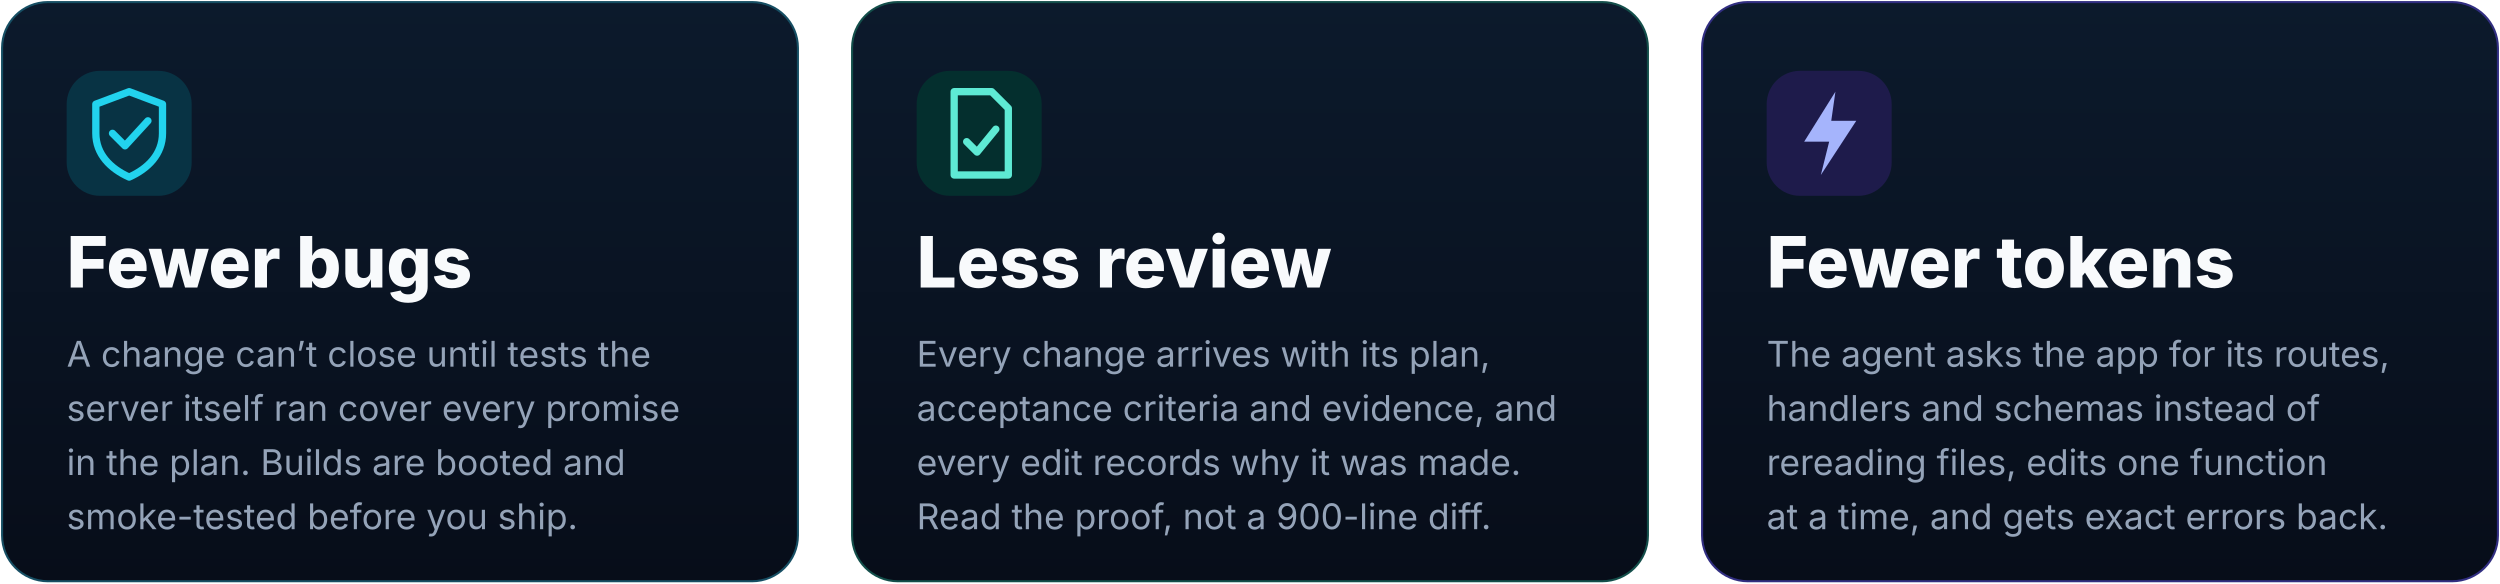
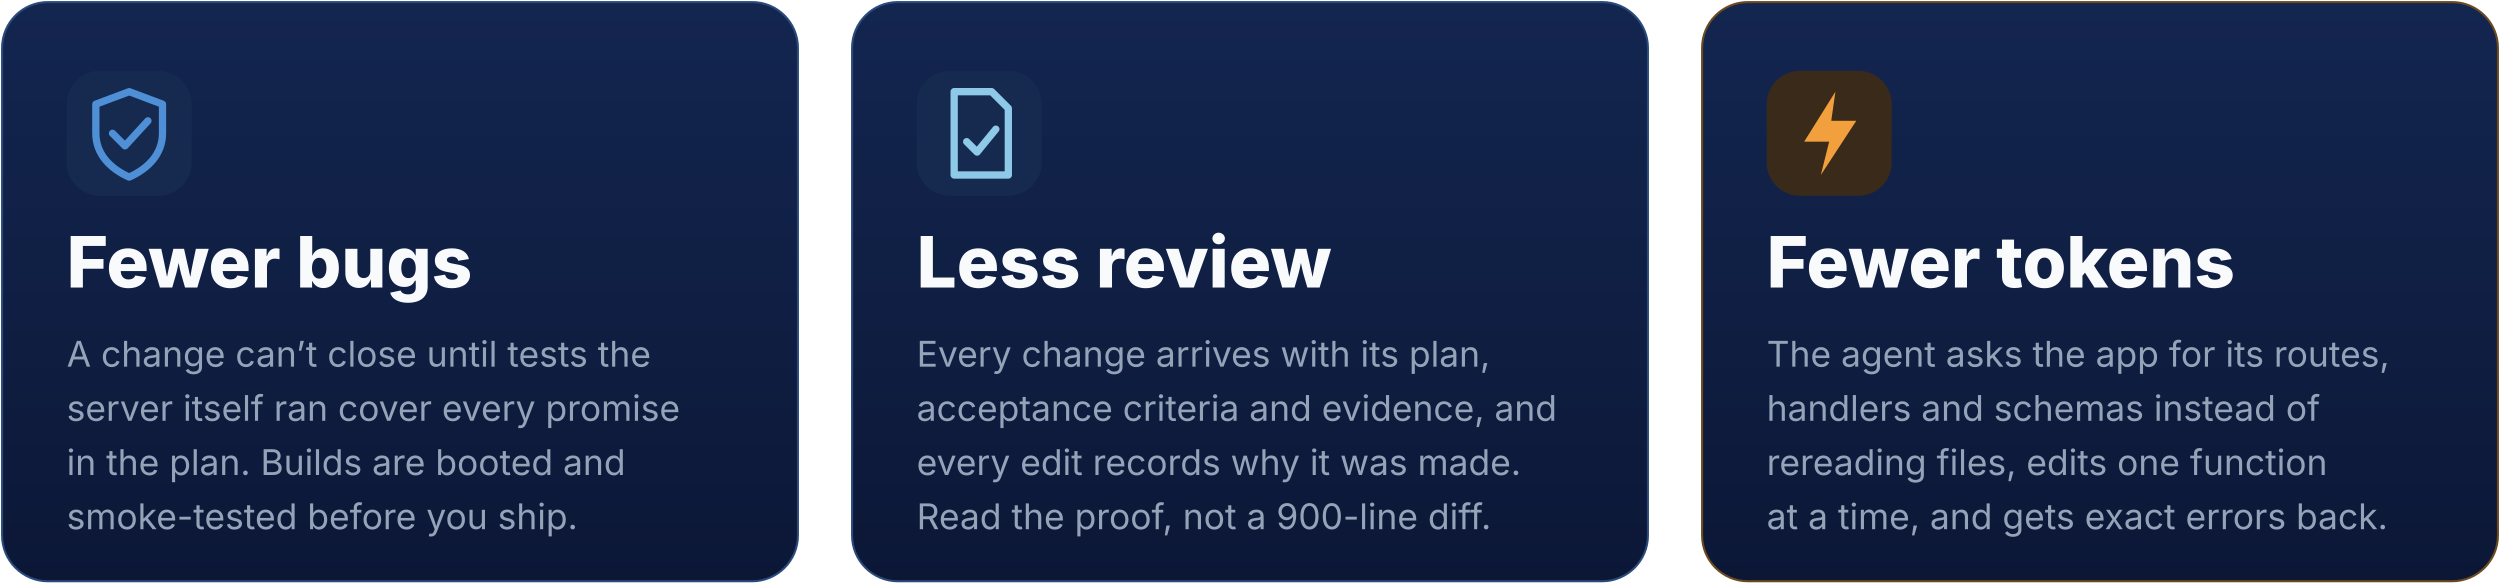
<svg xmlns="http://www.w3.org/2000/svg" width="1200" height="280" viewBox="0 0 1200 280" role="img" aria-label="Fewer bugs: nothing lands without tests the server ran. Less review: every change comes with its plan and its proof. Fewer tokens: the agent asks the app instead of rereading your code.">
  <style>
    .ui { font-family: ui-sans-serif, -apple-system, 'Segoe UI', Inter, Helvetica, Arial, sans-serif; }
    .pulse { animation: pulse 2.2s ease-in-out infinite; transform-origin: center; transform-box: fill-box; }
    @keyframes pulse { 50% { opacity: 0.45; } }
  </style>
  <defs>
    <linearGradient id="card" x1="0" y1="0" x2="0" y2="1">
-       <stop offset="0" stop-color="#0c1a2c" />
-       <stop offset="1" stop-color="#070d19" />
+       <stop offset="0" stop-color="#132650" />
+       <stop offset="1" stop-color="#0c1736" />
    </linearGradient>
  </defs>
  <g transform="translate(0 0)">
-     <rect x="1" y="1" width="382" height="278" rx="22" fill="url(#card)" stroke="#164e63" />
+     <rect x="1" y="1" width="382" height="278" rx="22" fill="url(#card)" stroke="#2a4a7a" />
    <g transform="translate(32 34)">
-       <rect width="60" height="60" rx="16" fill="#083344" />
-       <path d="M30 10 L46 16 V30 C46 40 39 47 30 51 C21 47 14 40 14 30 V16 Z" fill="none" stroke="#22d3ee" stroke-width="3.5" stroke-linejoin="round" />
-       <path d="M22 30 L28 36 L39 24" fill="none" stroke="#22d3ee" stroke-width="3.5" stroke-linecap="round" stroke-linejoin="round" class="pulse" />
+       <rect width="60" height="60" rx="16" fill="#16294f" />
+       <path d="M30 10 L46 16 V30 C46 40 39 47 30 51 C21 47 14 40 14 30 V16 Z" fill="none" stroke="#4F8FD6" stroke-width="3.5" stroke-linejoin="round" />
+       <path d="M22 30 L28 36 L39 24" fill="none" stroke="#4F8FD6" stroke-width="3.5" stroke-linecap="round" stroke-linejoin="round" class="pulse" />
    </g>
    <text x="32" y="138" class="ui" font-size="34" font-weight="800" fill="#f8fafc">Fewer bugs</text>
    <text class="ui" font-size="17" fill="#94a3b8">
      <tspan x="32" y="176">A change can’t close until tests the</tspan>
      <tspan x="32" y="202">server itself ran cover every promise</tspan>
      <tspan x="32" y="228">in the plan. Builds are booted and</tspan>
      <tspan x="32" y="254">smoke-tested before you ship.</tspan>
    </text>
  </g>
  <g transform="translate(408 0)">
-     <rect x="1" y="1" width="382" height="278" rx="22" fill="url(#card)" stroke="#134e4a" />
+     <rect x="1" y="1" width="382" height="278" rx="22" fill="url(#card)" stroke="#2a4a7a" />
    <g transform="translate(32 34)">
-       <rect width="60" height="60" rx="16" fill="#042f2e" />
-       <path d="M18 10 H36 L44 18 V50 H18 Z" fill="none" stroke="#5eead4" stroke-width="3.5" stroke-linejoin="round" />
-       <path d="M24 34 L29 39 L38 28" fill="none" stroke="#5eead4" stroke-width="3.5" stroke-linecap="round" stroke-linejoin="round" class="pulse" />
+       <rect width="60" height="60" rx="16" fill="#16294f" />
+       <path d="M18 10 H36 L44 18 V50 H18 Z" fill="none" stroke="#8EC9E8" stroke-width="3.5" stroke-linejoin="round" />
+       <path d="M24 34 L29 39 L38 28" fill="none" stroke="#8EC9E8" stroke-width="3.5" stroke-linecap="round" stroke-linejoin="round" class="pulse" />
    </g>
    <text x="32" y="138" class="ui" font-size="34" font-weight="800" fill="#f8fafc">Less review</text>
    <text class="ui" font-size="17" fill="#94a3b8">
      <tspan x="32" y="176">Every change arrives with its plan,</tspan>
      <tspan x="32" y="202">acceptance criteria and evidence, and</tspan>
      <tspan x="32" y="228">every edit records why it was made.</tspan>
      <tspan x="32" y="254">Read the proof, not a 900-line diff.</tspan>
    </text>
  </g>
  <g transform="translate(816 0)">
-     <rect x="1" y="1" width="382" height="278" rx="22" fill="url(#card)" stroke="#312e81" />
+     <rect x="1" y="1" width="382" height="278" rx="22" fill="url(#card)" stroke="#6b4a20" />
    <g transform="translate(32 34)">
-       <rect width="60" height="60" rx="16" fill="#1e1b4b" />
-       <path d="M33 10 L18 34 H30 L26 50 L43 24 H31 Z" fill="#a5b4fc" class="pulse" />
+       <rect width="60" height="60" rx="16" fill="#3a2a1a" />
+       <path d="M33 10 L18 34 H30 L26 50 L43 24 H31 Z" fill="#F2A03D" class="pulse" />
    </g>
    <text x="32" y="138" class="ui" font-size="34" font-weight="800" fill="#f8fafc">Fewer tokens</text>
    <text class="ui" font-size="17" fill="#94a3b8">
      <tspan x="32" y="176">The agent asks the app for its routes,</tspan>
      <tspan x="32" y="202">handlers and schemas instead of</tspan>
      <tspan x="32" y="228">rereading files, edits one function</tspan>
      <tspan x="32" y="254">at a time, and gets exact errors back.</tspan>
    </text>
  </g>
</svg>
